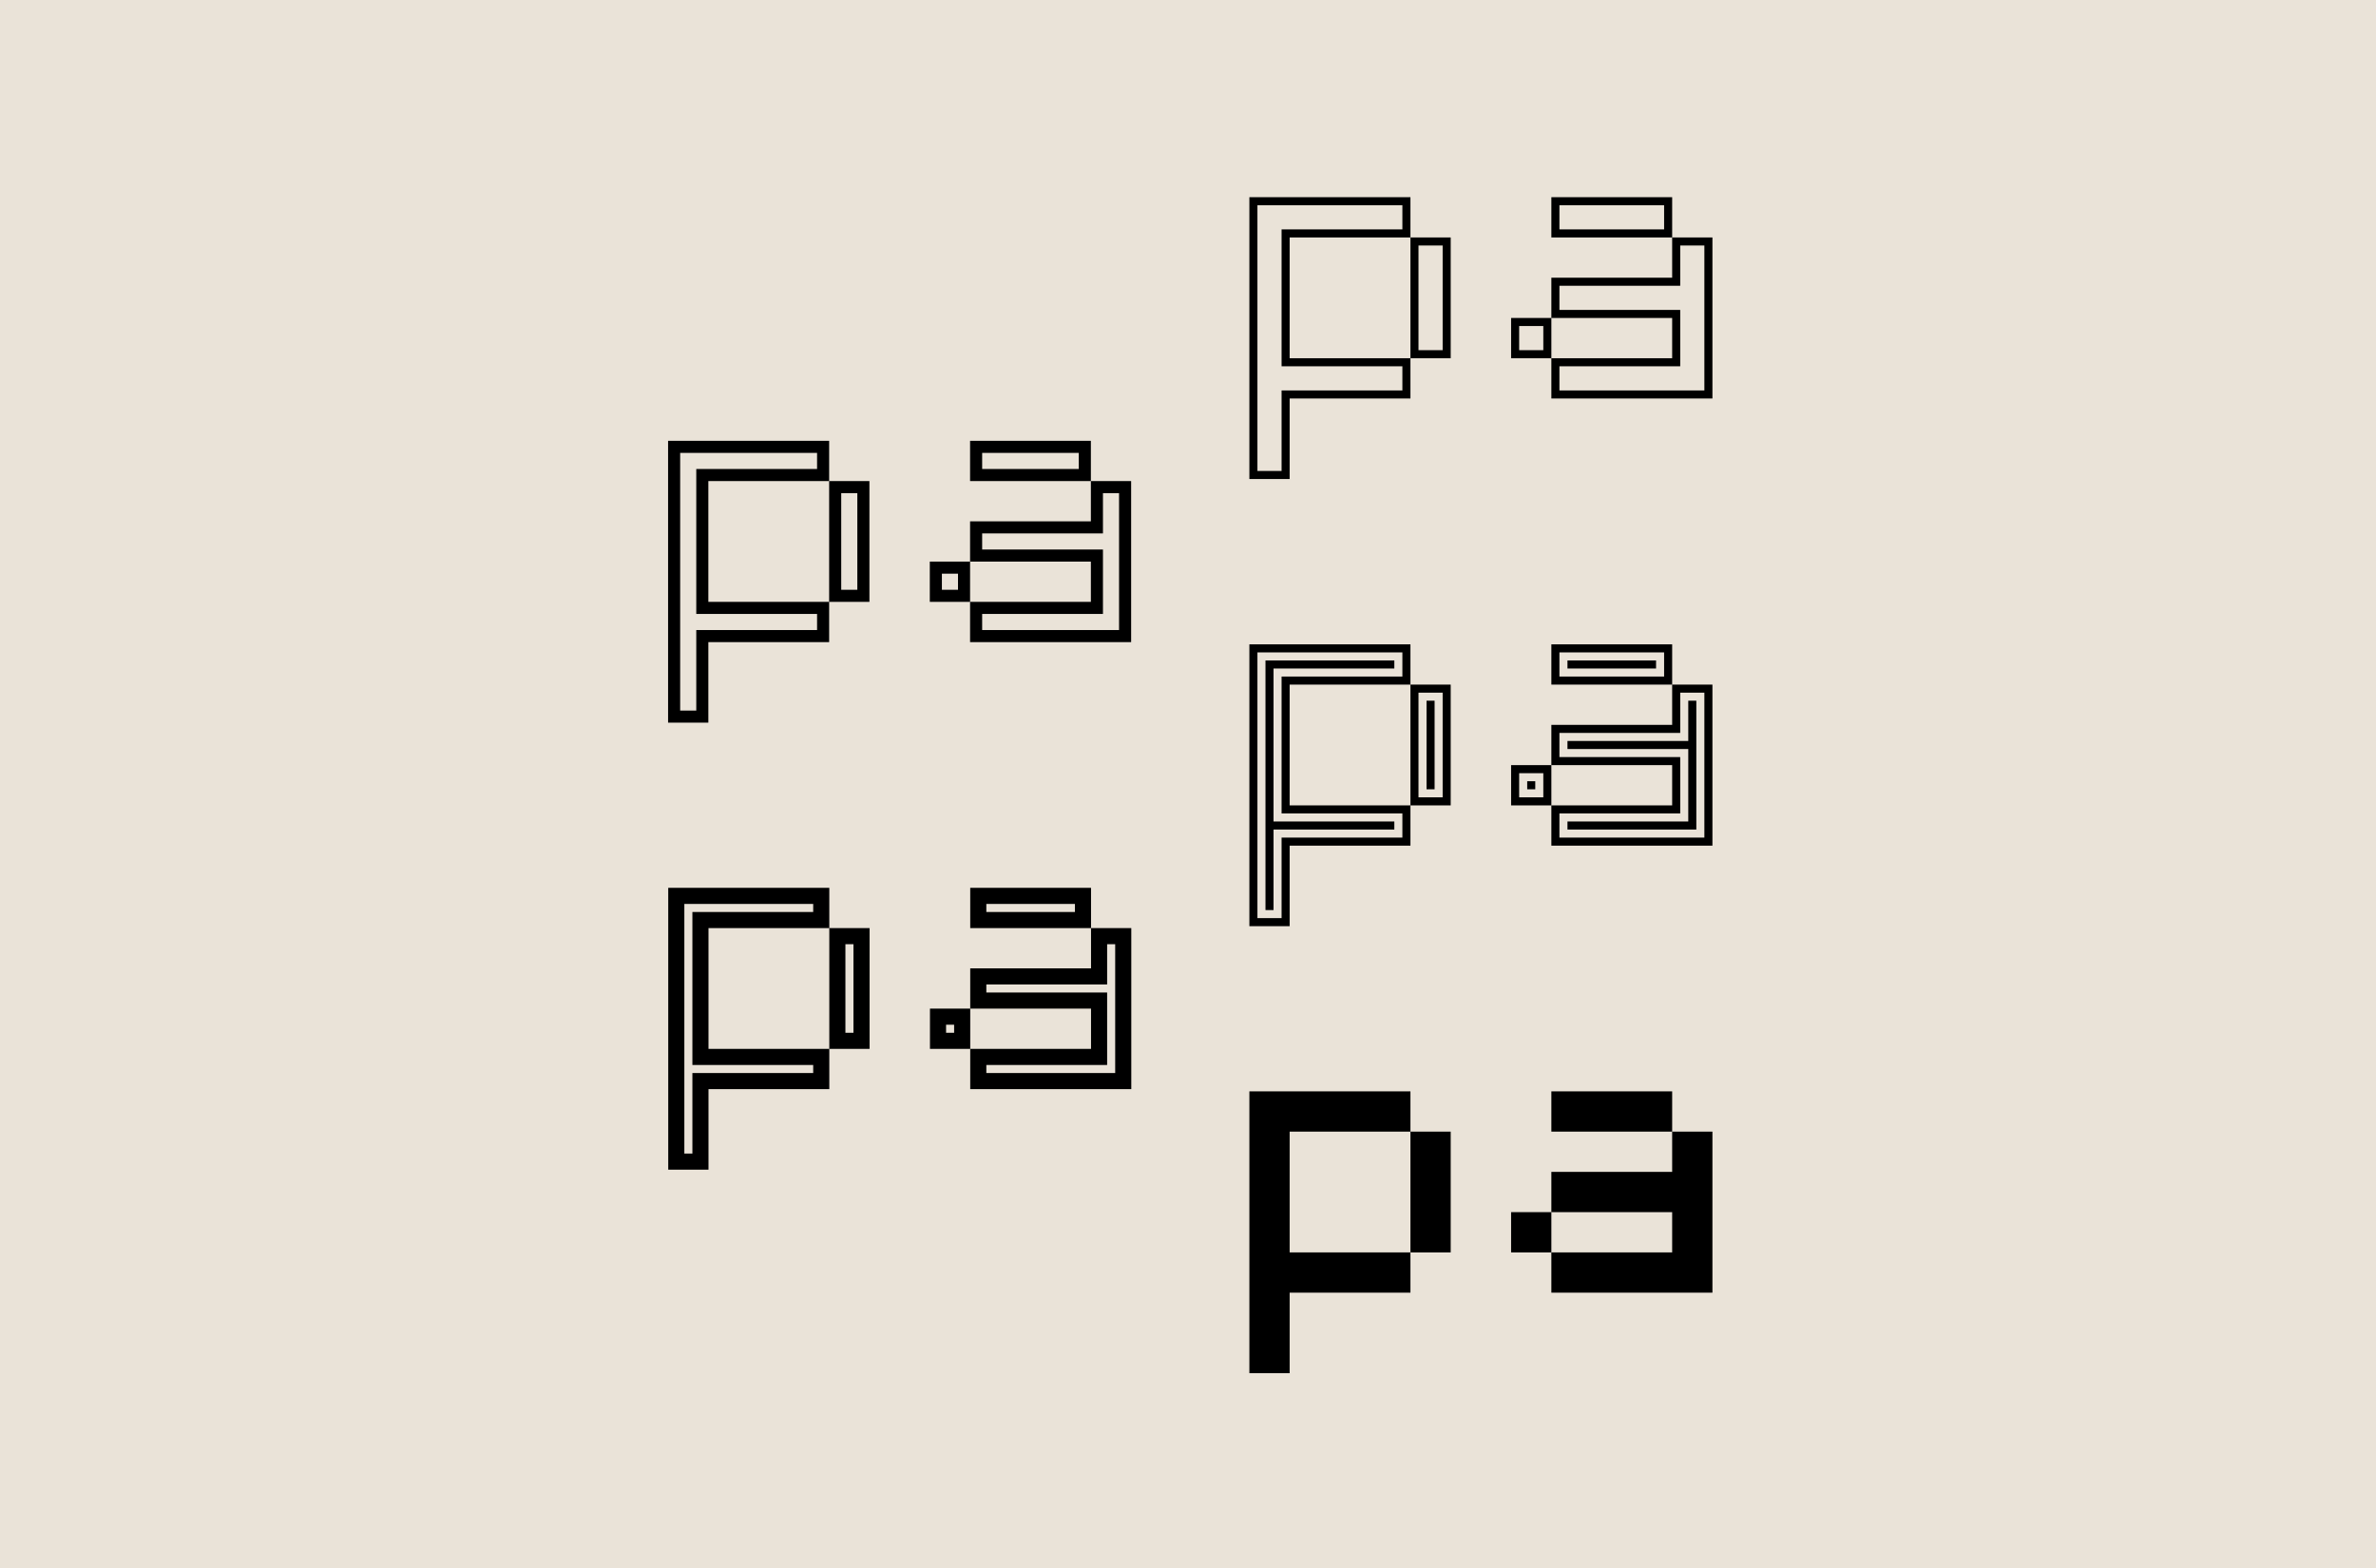
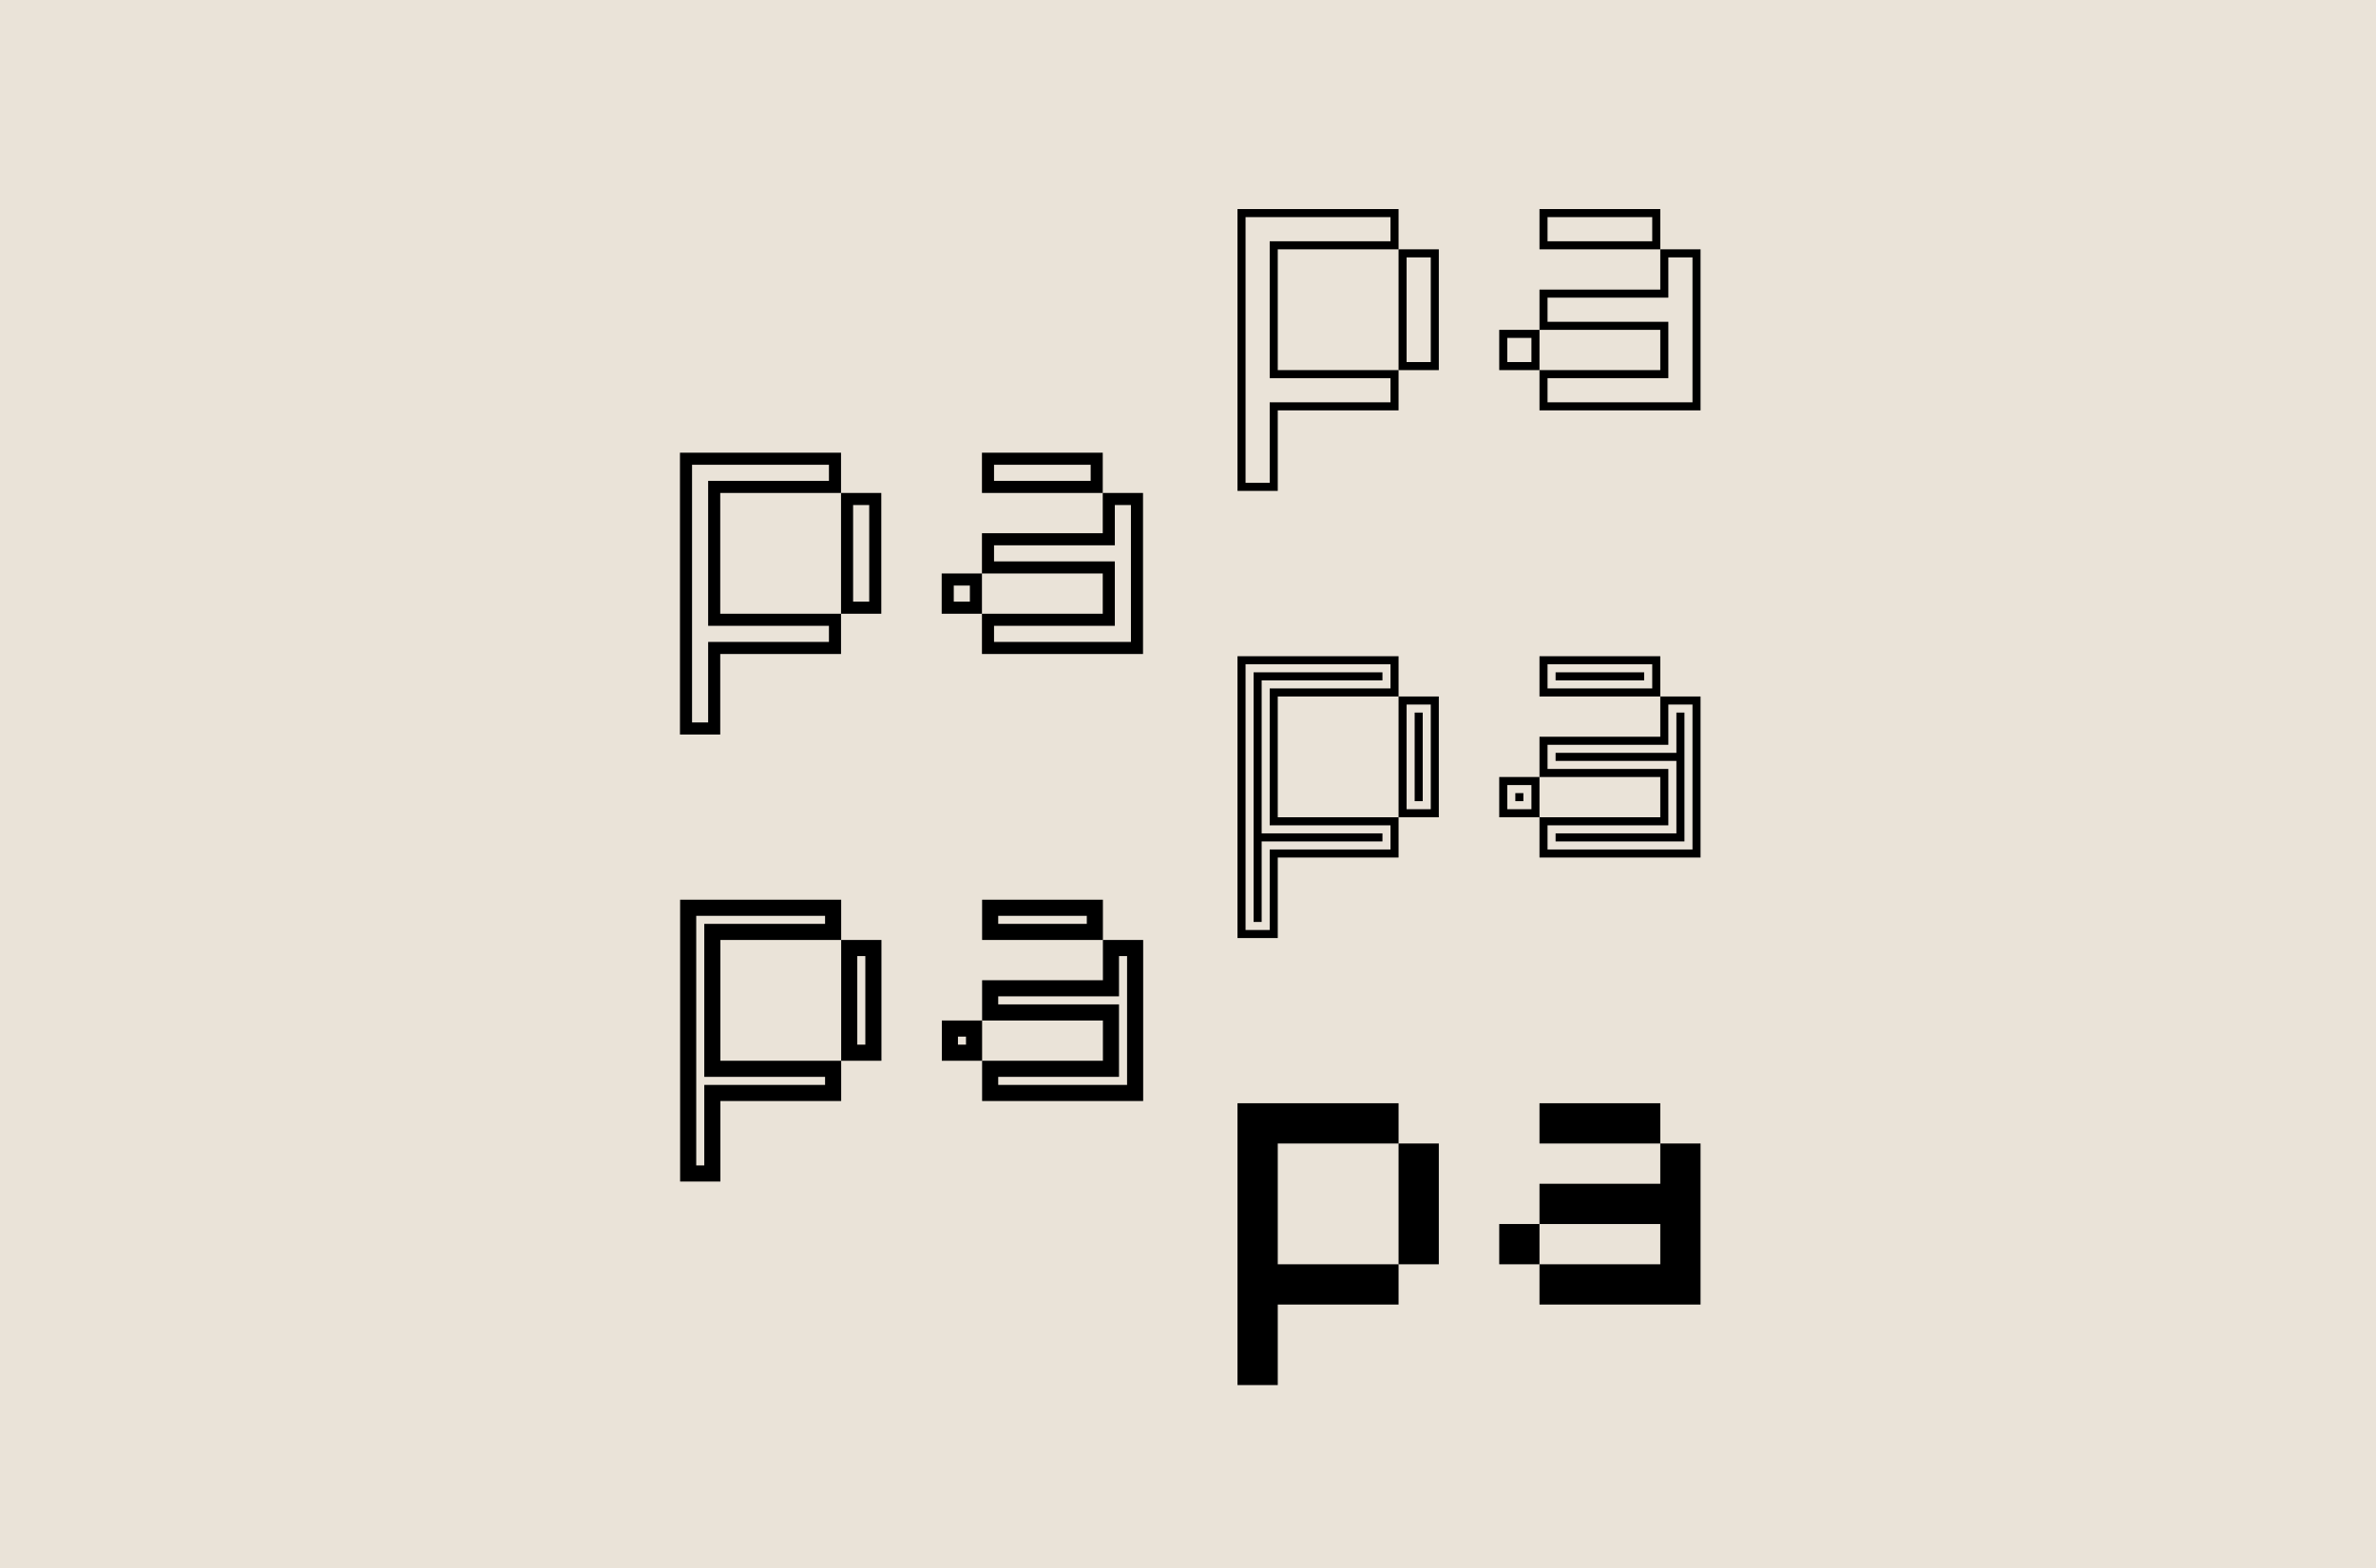
<svg xmlns="http://www.w3.org/2000/svg" viewBox="0 0 1000 660">
  <path d="m0 660h1000v-660h-1000z" fill="#eae3d8" />
-   <path d="m703.772 476.32v-16.947h-50.84v16.947zm16.947 67.787v-67.787h-16.947v16.947h-50.84v16.946h50.84v16.947h-50.84v16.947zm-67.787-16.947v-16.947h-16.947v16.947zm-59.313-50.84v-16.947h-67.787v118.627h16.947v-33.893h50.84v-16.947h-50.84v-50.84zm16.946 50.84v-50.84h-16.946v50.84z" />
-   <path d="m459.186 390.652v-16.947h-50.84v16.947zm-44.062-10.168h37.283v3.389h-37.283zm61.008 77.954v-67.786h-16.946v16.946h-50.84v16.947h50.84v16.947h-50.84v16.946zm-10.168-61.008h3.39v54.23h-54.23v-3.39h50.84v-30.504h-50.84v-3.389h50.84zm-57.618 44.062v-16.947h-16.947v16.947zm-10.168-10.168h3.389v3.389h-3.389zm-49.146-40.672v-16.947h-67.786v118.627h16.946v-33.894h50.84v-16.946h-50.84v-50.84zm-61.008-10.168h54.23v3.389h-50.84v64.397h50.84v3.39h-50.84v33.893h-3.39zm77.955 61.008v-50.84h-16.947v50.84zm-10.168-44.062h3.389v37.283h-3.389z" />
-   <path d="m703.772 288.163v-16.947h-50.84v16.947zm-47.451-13.558h44.062v10.168h-44.062zm40.672 6.779v-3.389h-37.282v3.389zm23.726 74.565v-67.786h-16.947v16.946h-50.84v16.947h50.84v16.947h-50.84v16.946zm-13.558-64.397h10.168v61.008h-61.008v-10.168h50.84v-23.725h-50.84v-10.168h50.84zm6.779 57.619v-54.23h-3.389v16.947h-50.84v3.389h50.84v30.504h-50.84v3.39zm-61.008-10.168v-16.947h-16.947v16.947zm-13.557-13.558h10.168v10.168h-10.168zm6.778 6.779v-3.389h-3.389v3.389zm-52.534-44.061v-16.947h-67.787v118.627h16.947v-33.894h50.84v-16.946h-50.84v-50.84zm-64.398-13.558h61.008v10.168h-50.84v57.619h50.84v10.168h-50.84v33.893h-10.168zm57.619 6.779v-3.389h-54.229v105.069h3.389v-33.893h50.84v-3.39h-50.84v-64.397zm23.725 57.619v-50.84h-16.946v50.84zm-13.557-47.451h10.168v44.061h-10.168zm6.779 40.672v-37.283h-3.39v37.283z" />
-   <path d="m459.122 202.494v-16.946h-50.84v16.946zm-45.756-11.862h40.672v6.778h-40.672zm62.703 79.649v-67.787h-16.947v16.947h-50.84v16.947h50.84v16.946h-50.84v16.947zm-11.863-62.703h6.779v57.619h-57.619v-6.779h50.84v-27.114h-50.84v-6.779h50.84zm-55.924 45.756v-16.946h-16.947v16.946zm-11.863-11.862h6.779v6.778h-6.779zm-47.45-38.978v-16.946h-67.787v118.626h16.947v-33.893h50.84v-16.947h-50.84v-50.84zm-62.703-11.862h57.619v6.778h-50.841v61.008h50.841v6.779h-50.841v33.893h-6.778zm79.649 62.702v-50.84h-16.946v50.84zm-11.862-45.756h6.778v40.672h-6.778z" />
-   <path d="m703.772 99.947v-16.947h-50.84v16.947zm-47.451-13.558h44.062v10.168h-44.062zm64.398 81.344v-67.786h-16.947v16.946h-50.84v16.947h50.84v16.947h-50.84v16.946zm-13.558-64.397h10.168v61.008h-61.008v-10.168h50.84v-23.725h-50.84v-10.168h50.84zm-54.229 47.451v-16.947h-16.947v16.947zm-13.557-13.558h10.168v10.168h-10.168zm-45.756-37.282v-16.947h-67.787v118.627h16.947v-33.894h50.84v-16.946h-50.84v-50.84zm-64.398-13.558h61.008v10.168h-50.84v57.619h50.84v10.168h-50.84v33.893h-10.168zm81.344 64.398v-50.84h-16.946v50.84zm-13.557-47.451h10.168v44.061h-10.168z" />
+   <path d="m698.772 481.32v-16.947h-50.84v16.947zm16.947 67.787v-67.787h-16.947v16.947h-50.84v16.946h50.84v16.947h-50.84v16.947zm-67.787-16.947v-16.947h-16.947v16.947zm-59.313-50.84v-16.947h-67.787v118.627h16.947v-33.893h50.84v-16.947h-50.84v-50.84zm16.946 50.84v-50.84h-16.946v50.84z" />
+   <path d="m464.186 395.652v-16.947h-50.84v16.947zm-44.062-10.168h37.283v3.389h-37.283zm61.008 77.954v-67.786h-16.946v16.946h-50.84v16.947h50.84v16.947h-50.84v16.946zm-10.168-61.008h3.39v54.23h-54.23v-3.39h50.84v-30.504h-50.84v-3.389h50.84zm-57.618 44.062v-16.947h-16.947v16.947zm-10.168-10.168h3.389v3.389h-3.389zm-49.146-40.672v-16.947h-67.786v118.627h16.946v-33.894h50.84v-16.946h-50.84v-50.84zm-61.008-10.168h54.23v3.389h-50.84v64.397h50.84v3.39h-50.84v33.893h-3.39zm77.955 61.008v-50.84h-16.947v50.84zm-10.168-44.062h3.389v37.283h-3.389z" />
+   <path d="m698.772 293.163v-16.947h-50.84v16.947zm-47.451-13.558h44.062v10.168h-44.062zm40.672 6.779v-3.389h-37.282v3.389zm23.726 74.565v-67.786h-16.947v16.946h-50.84v16.947h50.84v16.947h-50.84v16.946zm-13.558-64.397h10.168v61.008h-61.008v-10.168h50.84v-23.725h-50.84v-10.168h50.84zm6.779 57.619v-54.23h-3.389v16.947h-50.84v3.389h50.84v30.504h-50.84v3.39zm-61.008-10.168v-16.947h-16.947v16.947zm-13.557-13.558h10.168v10.168h-10.168zm6.778 6.779v-3.389h-3.389v3.389zm-52.534-44.061v-16.947h-67.787v118.627h16.947v-33.894h50.84v-16.946h-50.84v-50.84zm-64.398-13.558h61.008v10.168h-50.84v57.619h50.84v10.168h-50.84v33.893h-10.168zm57.619 6.779v-3.389h-54.229v105.069h3.389v-33.893h50.84v-3.39h-50.84v-64.397zm23.725 57.619v-50.84h-16.946v50.84zm-13.557-47.451h10.168v44.061h-10.168zm6.779 40.672v-37.283h-3.39v37.283z" />
+   <path d="m464.122 207.494v-16.946h-50.84v16.946zm-45.756-11.862h40.672v6.778h-40.672zm62.703 79.649v-67.787h-16.947v16.947h-50.84v16.947h50.84v16.946h-50.84v16.947zm-11.863-62.703h6.779v57.619h-57.619v-6.779h50.84v-27.114h-50.84v-6.779h50.84zm-55.924 45.756v-16.946h-16.947v16.946zm-11.863-11.862h6.779v6.778h-6.779zm-47.45-38.978v-16.946h-67.787v118.626h16.947v-33.893h50.84v-16.947h-50.84v-50.84zm-62.703-11.862h57.619v6.778h-50.841v61.008h50.841v6.779h-50.841v33.893h-6.778zm79.649 62.702v-50.84h-16.946v50.84zm-11.862-45.756h6.778v40.672h-6.778z" />
+   <path d="m698.772 104.947v-16.947h-50.84v16.947zm-47.451-13.558h44.062v10.168h-44.062zm64.398 81.344v-67.786h-16.947v16.946h-50.84v16.947h50.84v16.947h-50.84v16.946zm-13.558-64.397h10.168v61.008h-61.008v-10.168h50.84v-23.725h-50.84v-10.168h50.84zm-54.229 47.451v-16.947h-16.947v16.947zm-13.557-13.558h10.168v10.168h-10.168zm-45.756-37.282v-16.947h-67.787v118.627h16.947v-33.894h50.84v-16.946h-50.84v-50.84zm-64.398-13.558h61.008v10.168h-50.84v57.619h50.84v10.168h-50.84v33.893h-10.168zm81.344 64.398v-50.84h-16.946v50.84zm-13.557-47.451h10.168v44.061h-10.168z" />
</svg>
